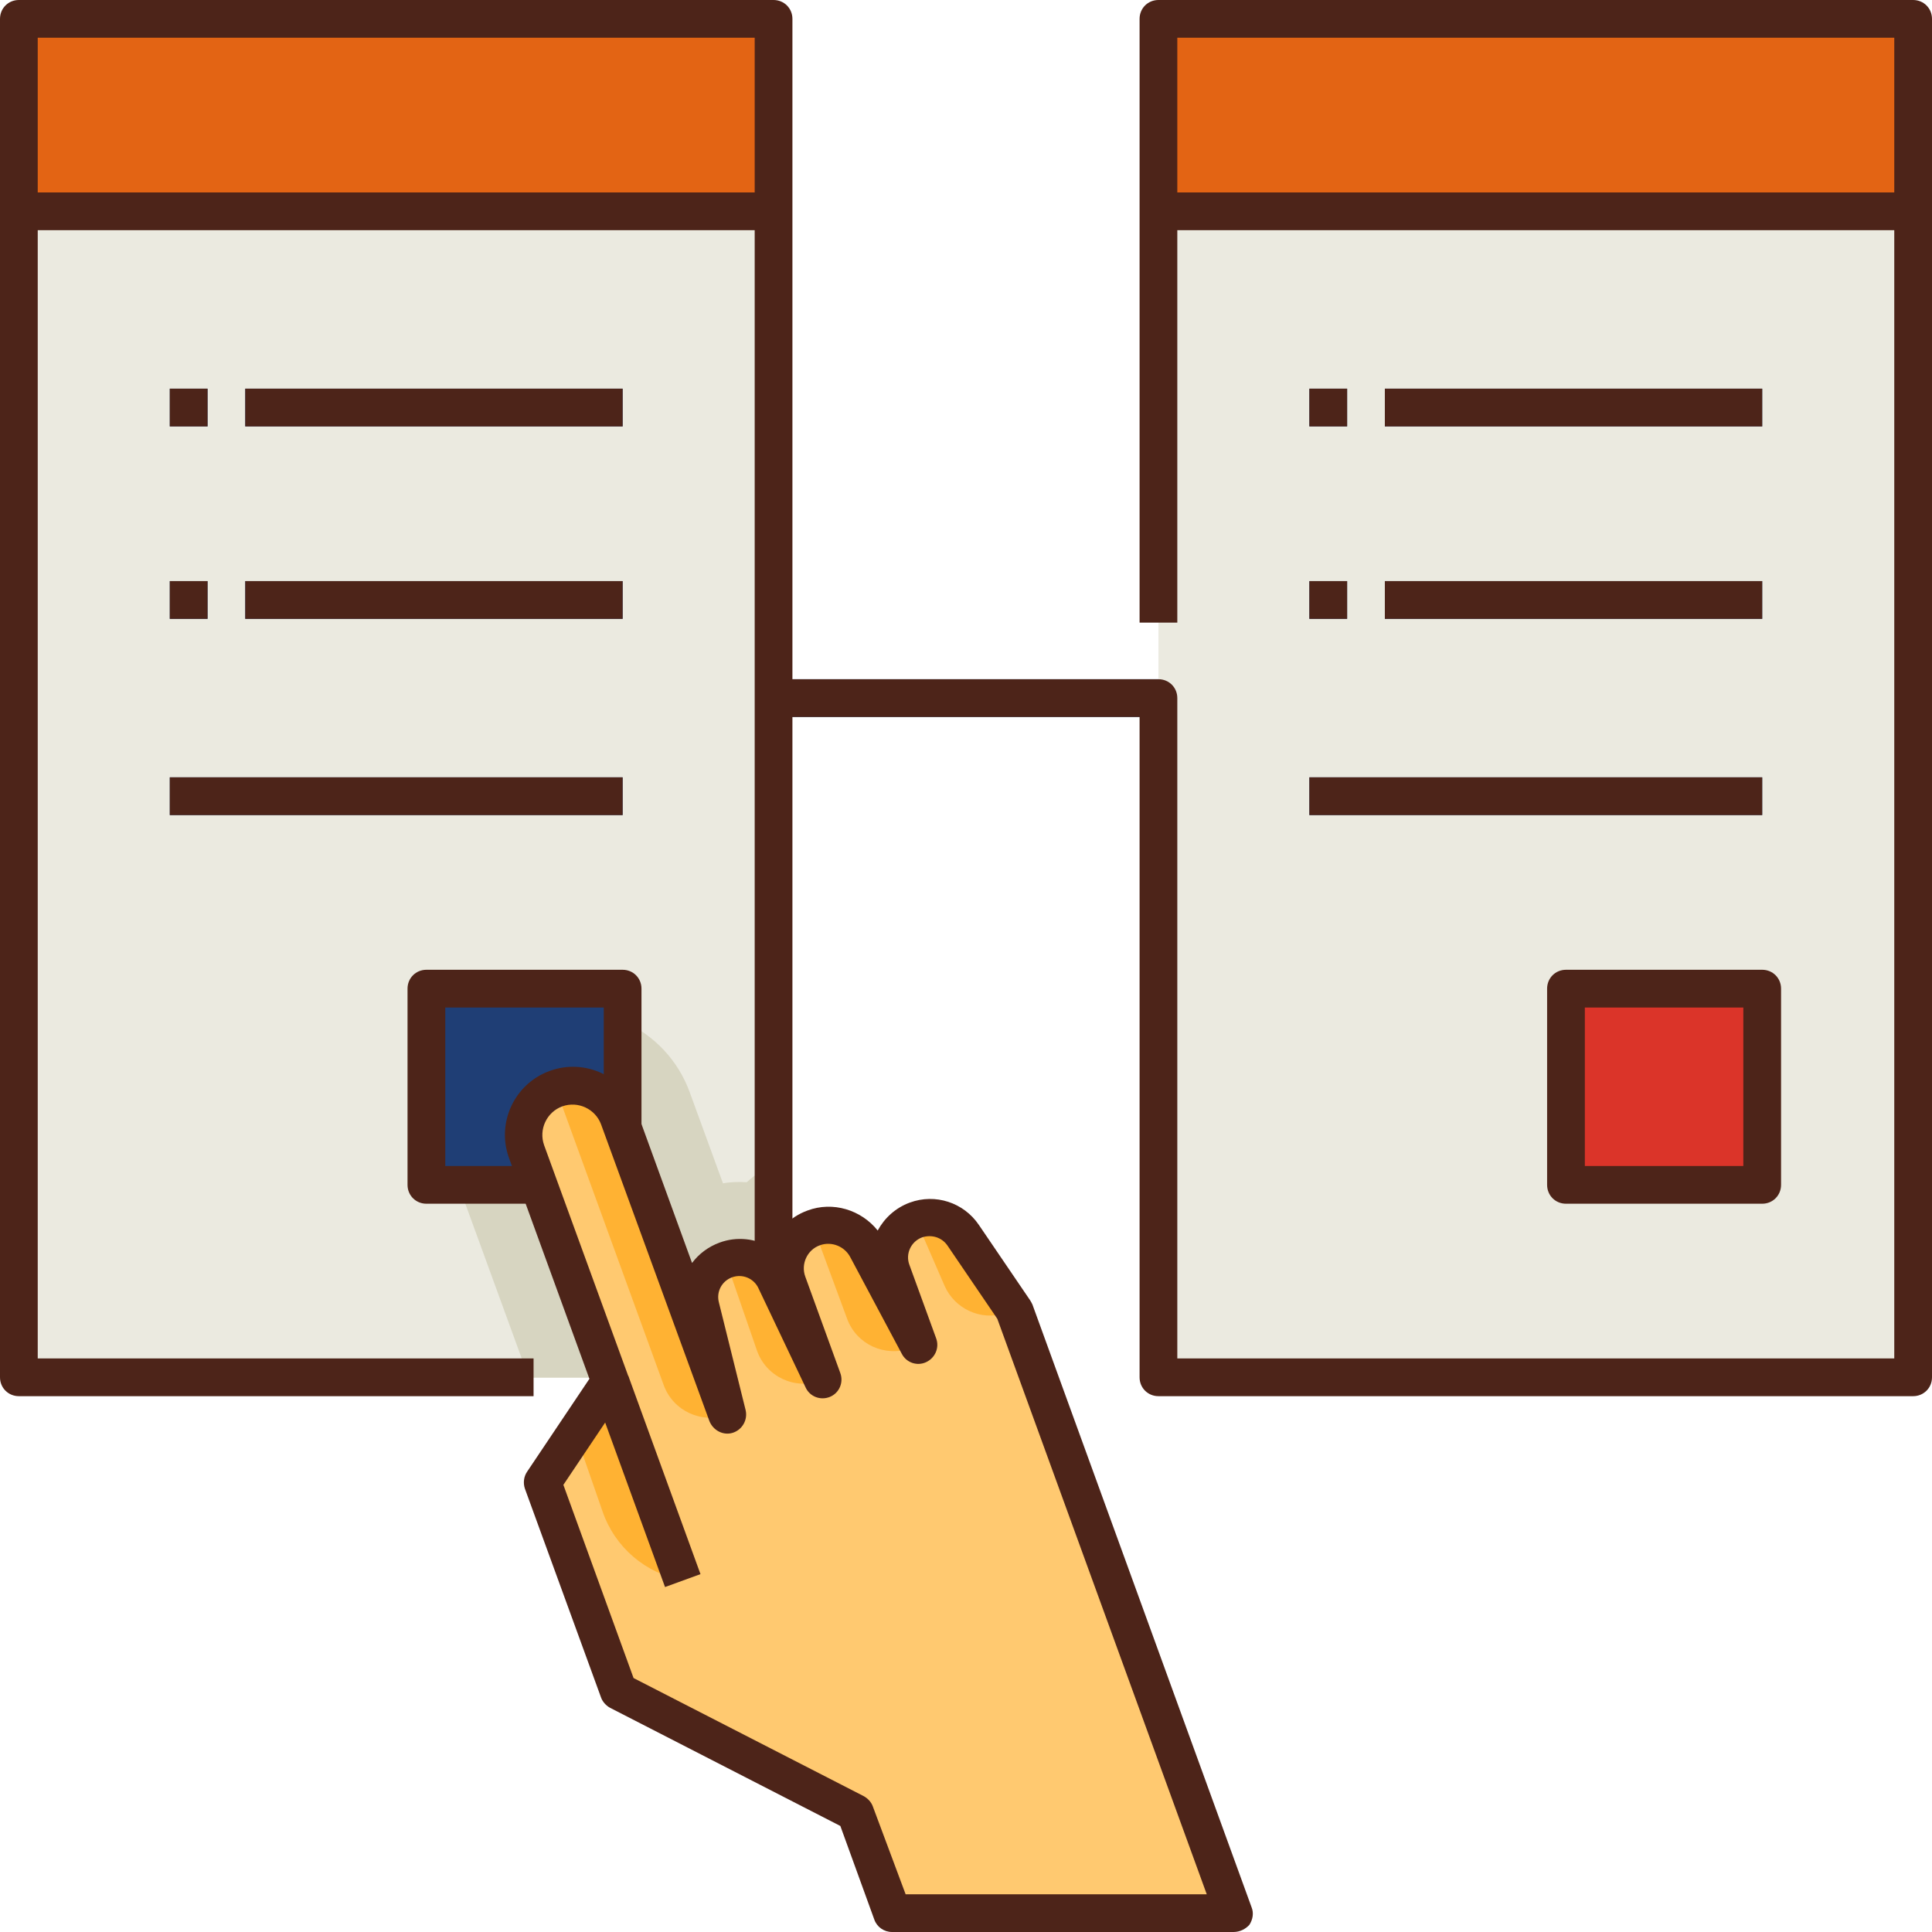
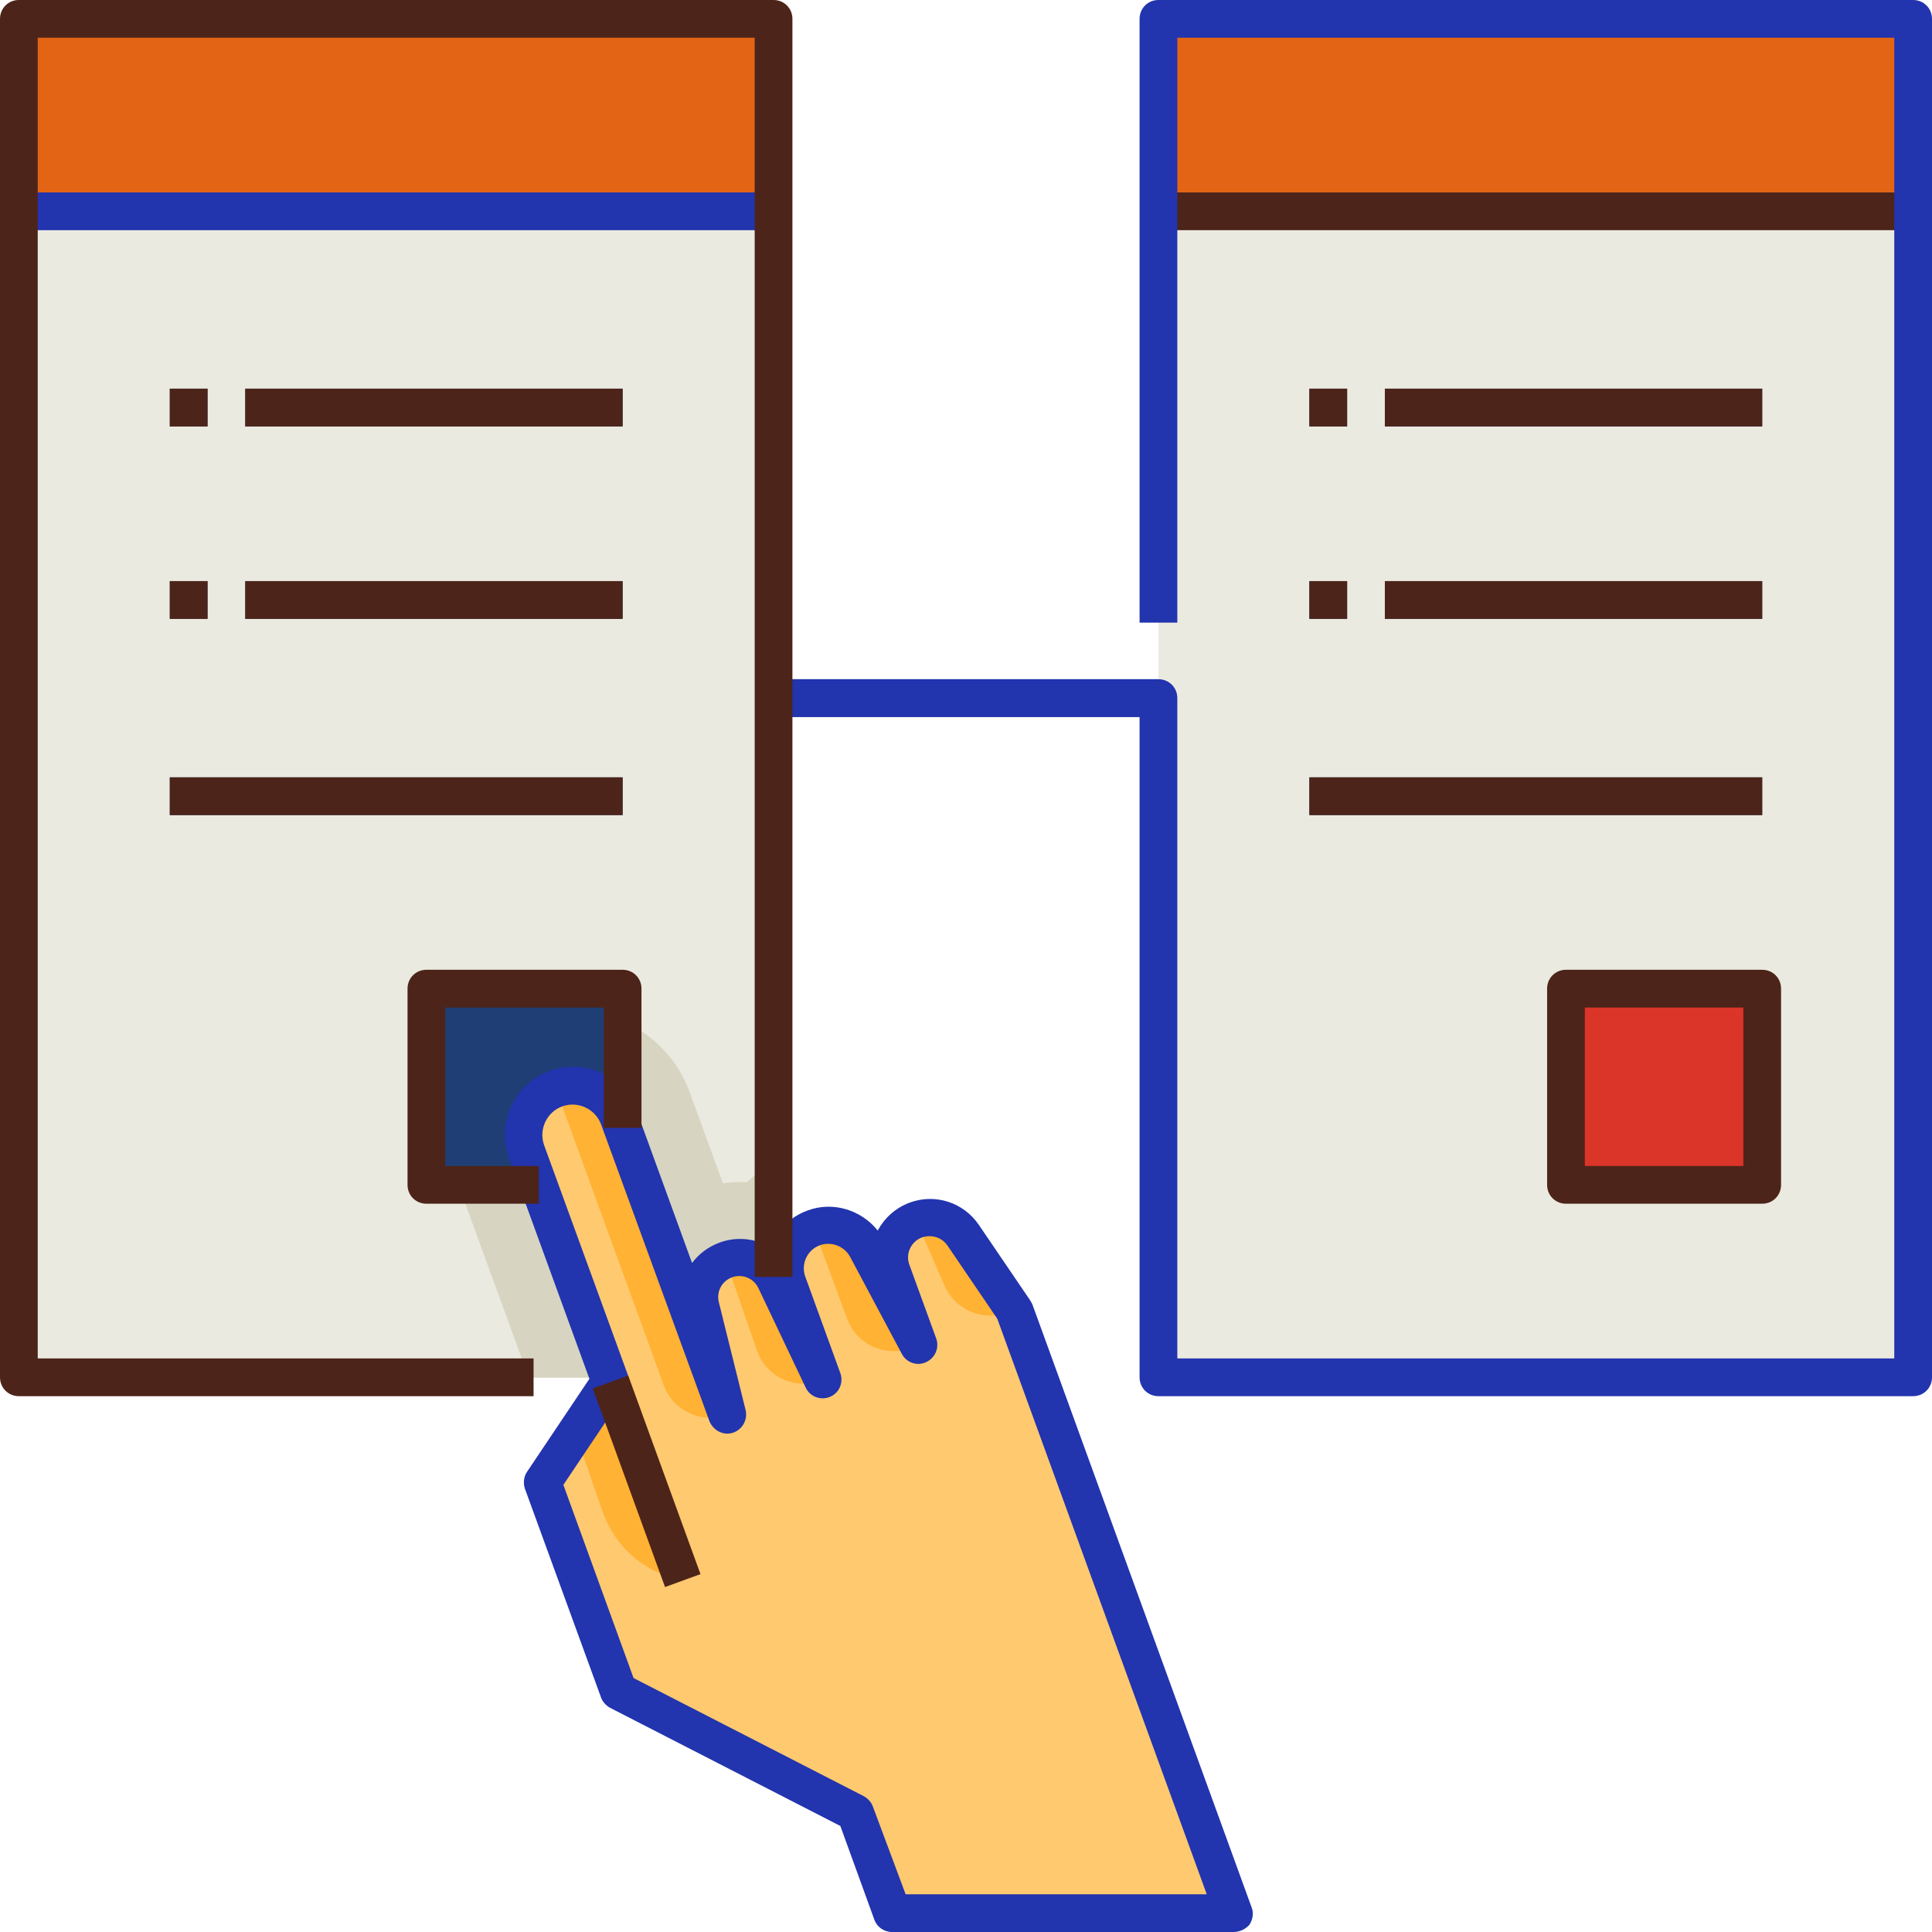
<svg xmlns="http://www.w3.org/2000/svg" enable-background="new 0 0 512 512" viewBox="0 0 512 512" id="testing">
  <rect width="322" height="10" x="95" y="180" fill="#1f3e75" />
  <rect width="200" height="360" x="5" y="5" fill="#ebeae0" />
  <path fill="#d7d5c1" d="M205,365v-56.7c-2.6,1.4-5,3.1-7.1,5c-2.1-0.1-4.2-0.1-6.3,0.3l-8.8-24.1    c-6.2-17.1-25.2-25.9-42.3-19.7c-17.1,6.2-25.9,25.2-19.7,42.3l18.7,51.3l-1.1,1.7H205z" />
  <rect width="200" height="360" x="307" y="5" fill="#ebeae0" />
  <rect width="200" height="51" x="5" y="5" fill="#e36414" />
  <rect width="200" height="51" x="307" y="5" fill="#e36414" />
  <rect width="100" height="10" x="65" y="103" fill="#1f3e75" />
  <rect width="10" height="10" x="45" y="103" fill="#1f3e75" />
  <rect width="100" height="10" x="65" y="154" fill="#1f3e75" />
  <rect width="10" height="10" x="45" y="154" fill="#1f3e75" />
  <rect width="120" height="10" x="45" y="206" fill="#1f3e75" />
  <rect width="52" height="52" x="113" y="262" fill="#1f3e75" />
-   <rect width="100" height="10" x="367" y="103" fill="#1f3e75" />
+   <rect width="100" height="10" x="367" y="103" fill="#2234ae" />
  <rect width="10" height="10" x="347" y="103" fill="#1f3e75" />
  <rect width="100" height="10" x="367" y="154" fill="#1f3e75" />
  <rect width="10" height="10" x="347" y="154" fill="#1f3e75" />
  <rect width="120" height="10" x="347" y="206" fill="#1f3e75" />
  <rect width="52" height="52" x="415" y="262" fill="#db3429" />
  <path fill="#ffc970" d="M242.7,323.2L242.7,323.2c-5.6,2-8.4,8.2-6.4,13.7l7.1,19.5l-13.7-25.7    c-2.7-5.1-8.7-7.4-14.1-5.4h0c-6,2.2-9.1,8.8-6.9,14.8l9.3,25.6l-12.5-26.4c-2.3-4.9-8.1-7.3-13.2-5.4h0c-5.1,1.9-8,7.2-6.7,12.5    l7.1,28.6L164,296.3c-2.5-6.7-9.9-10.2-16.7-7.8h0c-6.7,2.5-10.2,9.9-7.8,16.7l22.2,60.9l-18,26.7l20.2,55.4l62.8,32.2l9.7,26.6    h90.5l-20.3-55.7l-37.9-104l-13.6-20C252.5,323.2,247.3,321.6,242.7,323.2z" />
  <path fill="#ffb233" d="M161.8 366.2l19.2 52.6h0c-9.9-1.8-18-8.7-21.3-18.2l-7.2-20.7L161.8 366.2zM192.7 374.9L164 296.3c-2.5-6.7-9.9-10.2-16.7-7.8l0 0 28.6 78.6C178.4 373.9 185.9 377.4 192.7 374.9L192.7 374.9zM218 365.7l-12.5-26.4c-2.3-4.9-8.1-7.3-13.2-5.4l0 0 8.3 24c2.4 6.9 10 10.5 16.9 8L218 365.7zM243.4 356.5l-13.7-25.7c-2.7-5.1-8.7-7.4-14.1-5.4l8.9 24.1c2.5 6.8 10 10.2 16.8 7.8L243.4 356.5zM268.8 347.2l-13.6-20c-2.8-4-7.9-5.7-12.5-4l7.6 17.5c2.7 6.2 9.7 9.4 16.1 7.3L268.8 347.2z" />
  <g>
-     <rect width="200" height="10" x="5" y="51" fill="#4d2419" />
+     <rect width="200" height="10" x="5" y="51" fill="#2234ae" />
    <rect width="100" height="10" x="65" y="103" fill="#4d2419" />
    <rect width="10" height="10" x="45" y="103" fill="#4d2419" />
    <rect width="100" height="10" x="65" y="154" fill="#4d2419" />
    <rect width="10" height="10" x="45" y="154" fill="#4d2419" />
    <rect width="120" height="10" x="45" y="206" fill="#4d2419" />
    <rect width="200" height="10" x="307" y="51" fill="#4d2419" />
    <rect width="100" height="10" x="367" y="103" fill="#4d2419" />
    <rect width="10" height="10" x="347" y="103" fill="#4d2419" />
    <rect width="100" height="10" x="367" y="154" fill="#4d2419" />
    <rect width="10" height="10" x="347" y="154" fill="#4d2419" />
    <rect width="120" height="10" x="347" y="206" fill="#4d2419" />
    <path fill="#4d2419" d="M467,319h-52c-2.8,0-5-2.2-5-5v-52c0-2.8,2.2-5,5-5h52c2.8,0,5,2.2,5,5v52     C472,316.8,469.8,319,467,319z M420,309h42v-42h-42V309z" />
-     <path fill="#4d2419" d="M507 370H307c-2.8 0-5-2.2-5-5V190h-97v-10h102c2.8 0 5 2.2 5 5v175h190V10H312v155h-10V5c0-2.8 2.2-5 5-5h200c2.8 0 5 2.2 5 5v360C512 367.8 509.8 370 507 370zM326.9 512h-90.5c-2.1 0-4-1.3-4.7-3.3l-9-24.8-61-31.3c-1.1-.6-2-1.6-2.4-2.7l-20.2-55.4c-.5-1.5-.3-3.2.6-4.5l16.5-24.6-21.3-58.5c-3.4-9.3 1.4-19.7 10.8-23.1 9.3-3.4 19.7 1.4 23.1 10.8l14.6 40.1c1.8-2.4 4.3-4.3 7.3-5.4 4.6-1.7 9.6-1.1 13.5 1.3 1.6-4.4 5.1-8.1 9.8-9.8 6.7-2.5 14.2-.2 18.6 5.3 1.8-3.3 4.7-6 8.5-7.4 0 0 0 0 0 0 6.8-2.5 14.3 0 18.3 5.9l13.6 20c.2.3.4.7.6 1.1l58.1 159.8c.6 1.5.3 3.2-.6 4.6C330.1 511.2 328.6 512 326.9 512zM240 502h79.8l-55.5-152.5-13.2-19.4c-1.5-2.2-4.2-3-6.7-2.2-3 1.1-4.5 4.4-3.4 7.3l7.1 19.5c.9 2.5-.3 5.2-2.7 6.3-2.4 1.1-5.2.1-6.4-2.2l-13.7-25.7c-1.5-2.8-4.9-4.2-8-3.1-3.4 1.2-5.1 5-3.9 8.3l9.3 25.6c.9 2.5-.3 5.3-2.8 6.3-2.5 1-5.3-.1-6.4-2.5L201 341.4c-1.2-2.6-4.2-3.9-7-2.9-2.7 1-4.2 3.8-3.5 6.6l7.1 28.6c.6 2.6-.9 5.2-3.4 6-2.5.8-5.2-.6-6.2-3.1L159.3 298c-1.5-4.1-6.1-6.3-10.3-4.8-4.1 1.5-6.3 6.1-4.8 10.3l22.2 60.9c.5 1.5.3 3.2-.6 4.5l-16.5 24.6 18.6 51.2 61 31.3c1.1.6 2 1.6 2.4 2.7L240 502z" />
+     <path fill="#2234ae" d="M507 370H307c-2.8 0-5-2.2-5-5V190h-97v-10h102c2.8 0 5 2.2 5 5v175h190V10H312v155h-10V5c0-2.8 2.2-5 5-5h200c2.8 0 5 2.2 5 5v360C512 367.8 509.8 370 507 370zM326.9 512h-90.5c-2.1 0-4-1.3-4.7-3.3l-9-24.8-61-31.3c-1.1-.6-2-1.6-2.4-2.7l-20.2-55.4c-.5-1.5-.3-3.2.6-4.5l16.5-24.6-21.3-58.5c-3.4-9.3 1.4-19.7 10.8-23.1 9.3-3.4 19.7 1.4 23.1 10.8l14.6 40.1c1.8-2.4 4.3-4.3 7.3-5.4 4.6-1.7 9.6-1.1 13.5 1.3 1.6-4.4 5.1-8.1 9.8-9.8 6.7-2.5 14.2-.2 18.6 5.3 1.8-3.3 4.7-6 8.5-7.4 0 0 0 0 0 0 6.8-2.5 14.3 0 18.3 5.9l13.6 20c.2.3.4.7.6 1.1l58.1 159.8c.6 1.5.3 3.2-.6 4.6C330.1 511.2 328.6 512 326.9 512zM240 502h79.8l-55.5-152.5-13.2-19.4c-1.5-2.2-4.2-3-6.7-2.2-3 1.1-4.5 4.4-3.4 7.3l7.1 19.5c.9 2.5-.3 5.2-2.7 6.3-2.4 1.1-5.2.1-6.4-2.2l-13.7-25.7c-1.5-2.8-4.9-4.2-8-3.1-3.4 1.2-5.1 5-3.9 8.3l9.3 25.6c.9 2.5-.3 5.3-2.8 6.3-2.5 1-5.3-.1-6.4-2.5L201 341.4c-1.2-2.6-4.2-3.9-7-2.9-2.7 1-4.2 3.8-3.5 6.6l7.1 28.6c.6 2.6-.9 5.2-3.4 6-2.5.8-5.2-.6-6.2-3.1L159.3 298c-1.5-4.1-6.1-6.3-10.3-4.8-4.1 1.5-6.3 6.1-4.8 10.3l22.2 60.9c.5 1.5.3 3.2-.6 4.5l-16.5 24.6 18.6 51.2 61 31.3c1.1.6 2 1.6 2.4 2.7L240 502z" />
    <rect width="56" height="10" x="143.4" y="387.6" fill="#4d2419" transform="rotate(70.001 171.41 392.552)" />
    <path fill="#4d2419" d="M141.4,370H5c-2.8,0-5-2.2-5-5V5c0-2.8,2.2-5,5-5h200c2.8,0,5,2.2,5,5v333.4h-10V10H10v350     h131.4V370z" />
    <g>
      <path fill="#4d2419" d="M142.8,319H113c-2.8,0-5-2.2-5-5v-52c0-2.8,2.2-5,5-5h52c2.8,0,5,2.2,5,5v36.9h-10V267h-42     v42h24.8V319z" />
    </g>
  </g>
</svg>
